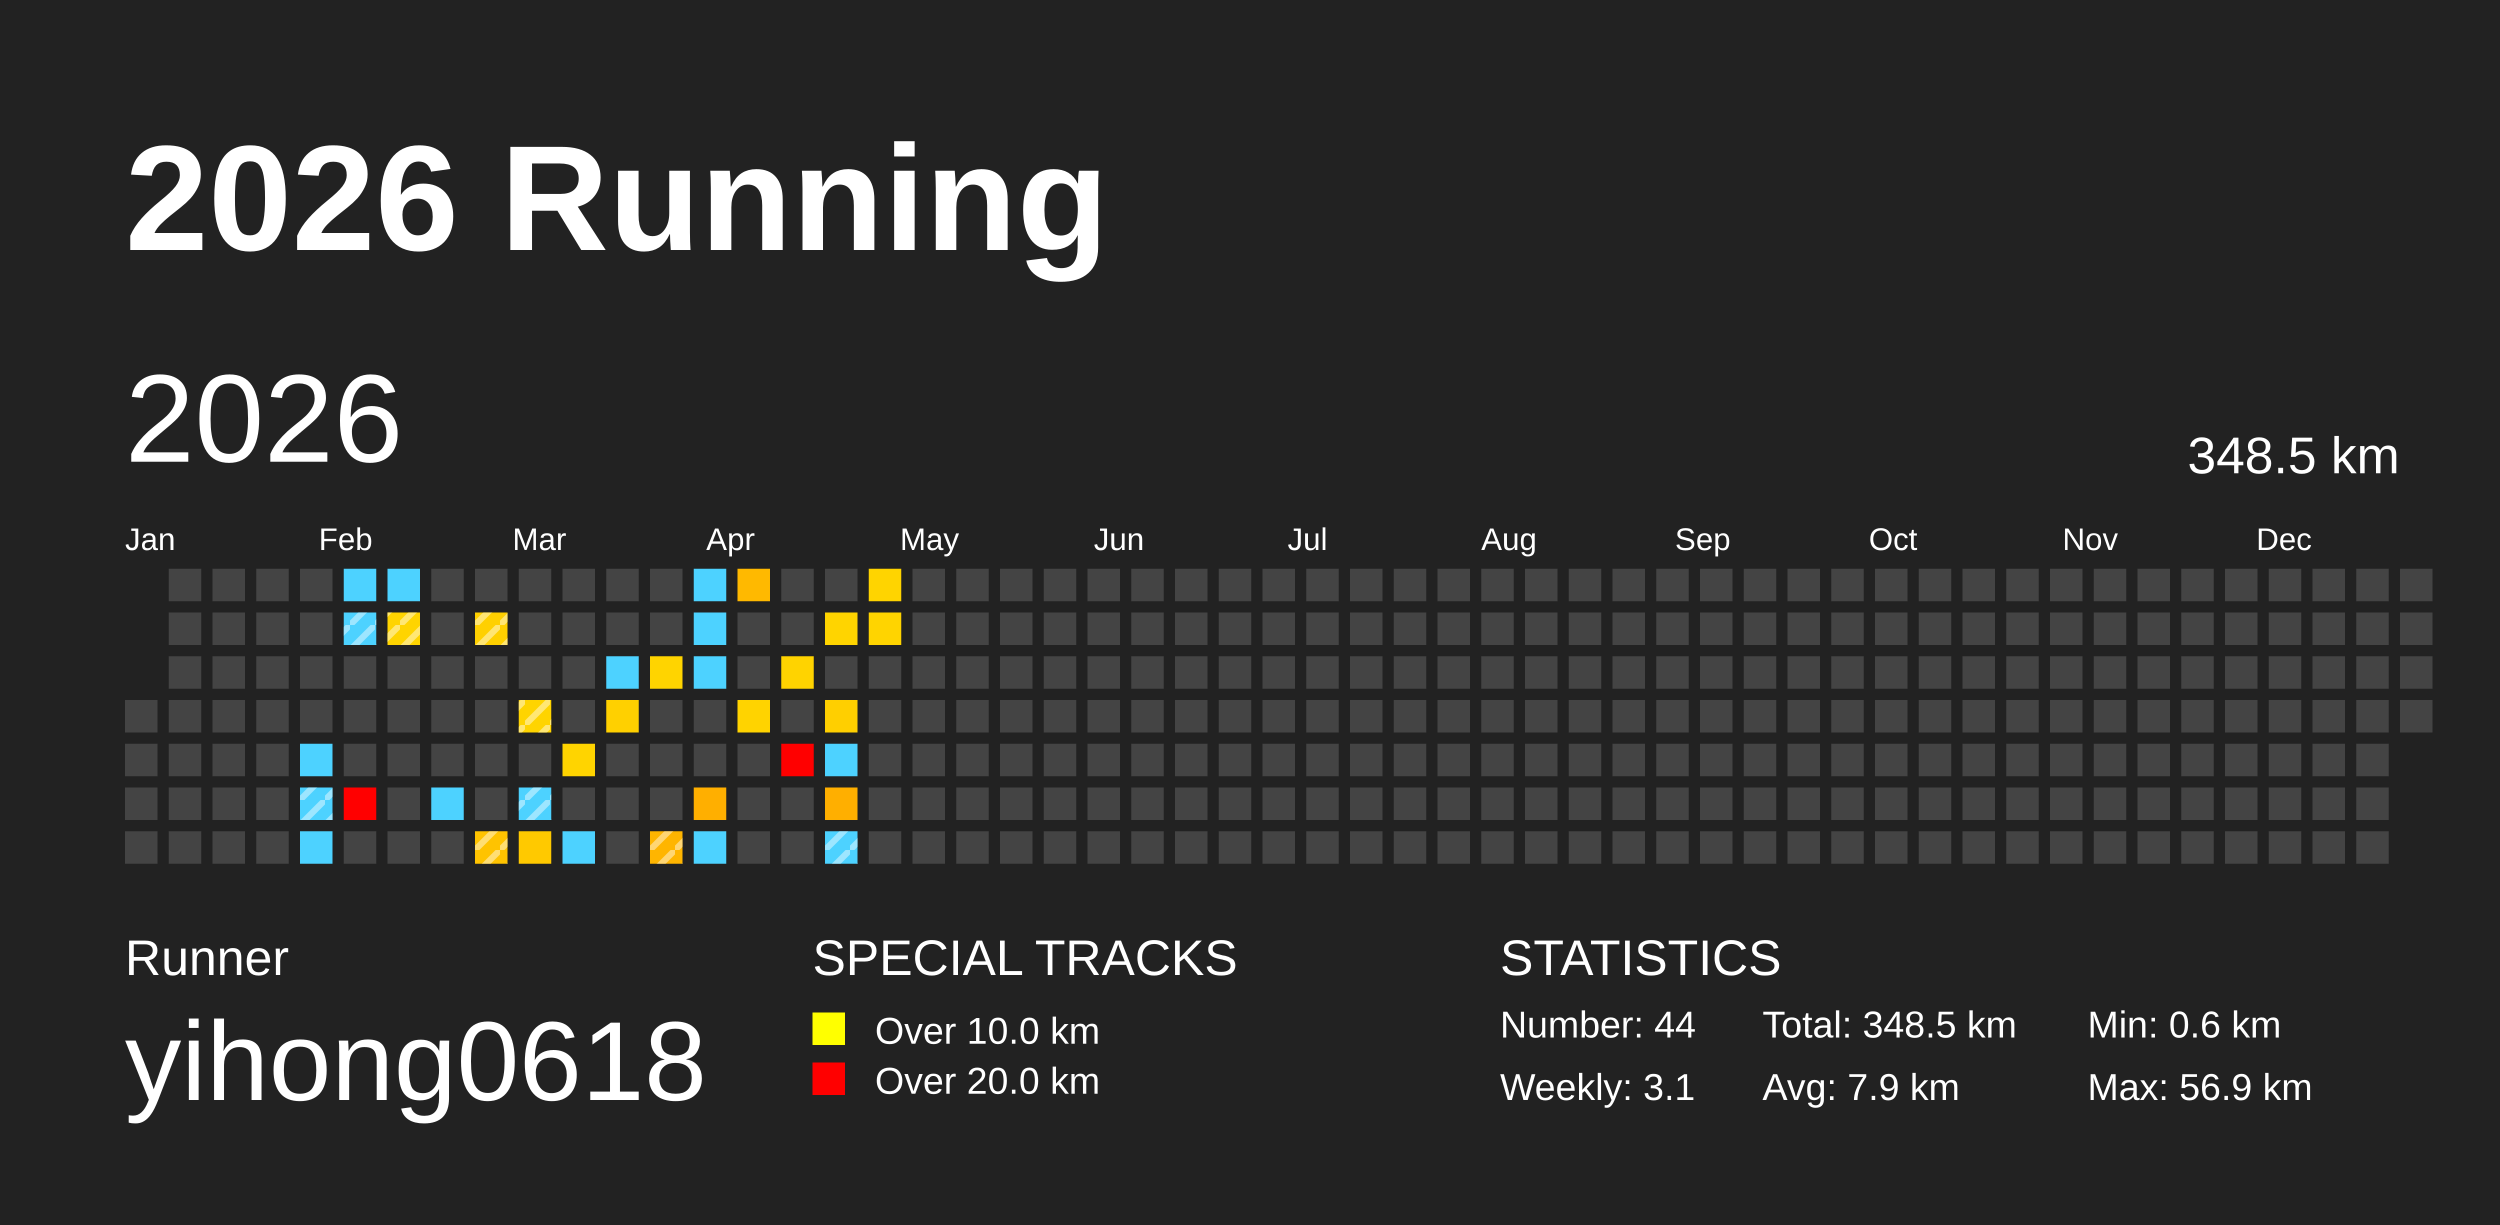
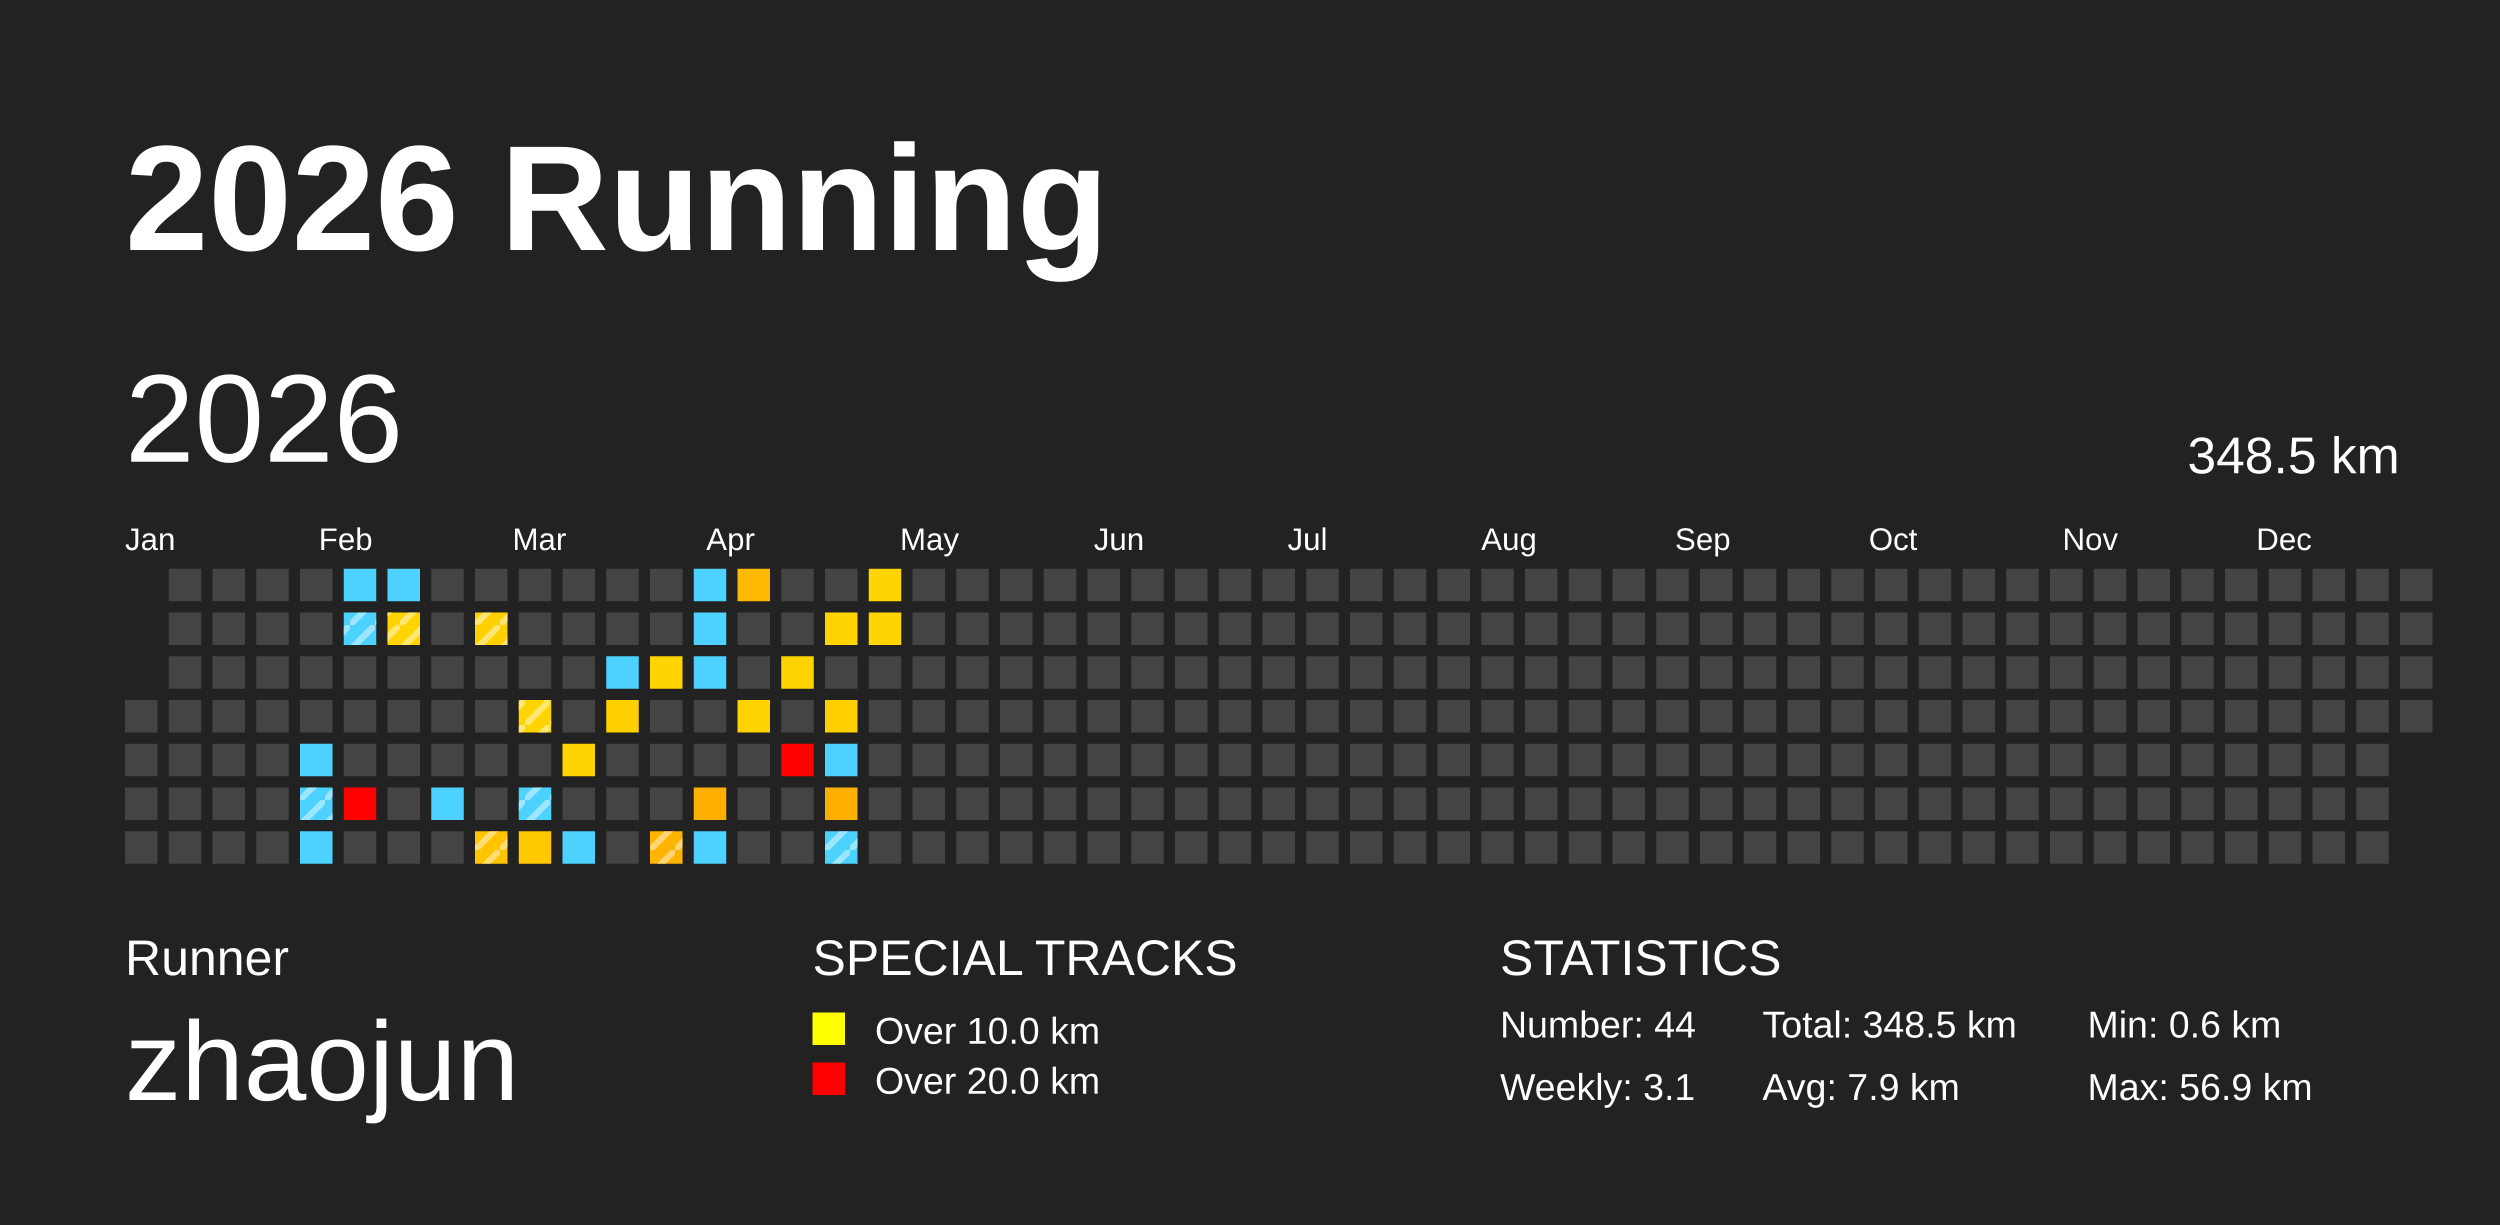
<svg xmlns="http://www.w3.org/2000/svg" baseProfile="full" height="98mm" version="1.1" viewBox="0,0,200,98" width="200mm">
  <defs>
    <pattern height="2" id="indoor-stripe" patternUnits="userSpaceOnUse" width="2">
      <line stroke="white" stroke-opacity="0.45" stroke-width="0.5" x1="0" x2="2" y1="2" y2="0" />
    </pattern>
  </defs>
  <rect fill="#222222" height="98" width="200" x="0" y="0" />
  <text fill="#FFFFFF" style="font-size:12px; font-family:Arial; font-weight:bold;" x="10" y="20">2026 Running</text>
  <text fill="#FFFFFF" style="font-size:4px; font-family:Arial" x="10" y="78">Runner</text>
-   <text fill="#FFFFFF" style="font-size:9px; font-family:Arial" x="10" y="88">yihong0618</text>
+   <text fill="#FFFFFF" style="font-size:9px; font-family:Arial" x="10" y="88">zhaojun</text>
  <text fill="#FFFFFF" style="font-size:4px; font-family:Arial" x="65" y="78">SPECIAL TRACKS</text>
  <rect fill="yellow" height="2.6" width="2.6" x="65" y="81" />
  <text fill="#FFFFFF" style="font-size:3px; font-family:Arial" x="70" y="83.5">Over 10.0 km</text>
  <rect fill="red" height="2.6" width="2.6" x="65" y="85" />
  <text fill="#FFFFFF" style="font-size:3px; font-family:Arial" x="70" y="87.5">Over 20.0 km</text>
  <text fill="#FFFFFF" style="font-size:4px; font-family:Arial" x="120" y="78">STATISTICS</text>
  <text fill="#FFFFFF" style="font-size:3px; font-family:Arial" x="120" y="83">Number: 44</text>
  <text fill="#FFFFFF" style="font-size:3px; font-family:Arial" x="120" y="88">Weekly: 3.1</text>
  <text fill="#FFFFFF" style="font-size:3px; font-family:Arial" x="141" y="83">Total: 348.5 km</text>
  <text fill="#FFFFFF" style="font-size:3px; font-family:Arial" x="141" y="88">Avg: 7.9 km</text>
  <text fill="#FFFFFF" style="font-size:3px; font-family:Arial" x="167" y="83">Min: 0.6 km</text>
  <text fill="#FFFFFF" style="font-size:3px; font-family:Arial" x="167" y="88">Max: 56.9 km</text>
  <text dominant-baseline="hanging" fill="#FFFFFF" style="font-size:10.0px; font-family:Arial;" x="10" y="30">2026</text>
  <text dominant-baseline="hanging" fill="#FFFFFF" style="font-size:4.125px; font-family:Arial;" x="175" y="35">348.5 km</text>
  <text fill="#FFFFFF" style="font-size:2.5px; font-family:Arial" x="10.0" y="44">Jan</text>
  <text fill="#FFFFFF" style="font-size:2.5px; font-family:Arial" x="25.5" y="44">Feb</text>
  <text fill="#FFFFFF" style="font-size:2.5px; font-family:Arial" x="41.0" y="44">Mar</text>
  <text fill="#FFFFFF" style="font-size:2.5px; font-family:Arial" x="56.5" y="44">Apr</text>
  <text fill="#FFFFFF" style="font-size:2.5px; font-family:Arial" x="72.0" y="44">May</text>
  <text fill="#FFFFFF" style="font-size:2.5px; font-family:Arial" x="87.5" y="44">Jun</text>
  <text fill="#FFFFFF" style="font-size:2.5px; font-family:Arial" x="103.0" y="44">Jul</text>
  <text fill="#FFFFFF" style="font-size:2.5px; font-family:Arial" x="118.5" y="44">Aug</text>
  <text fill="#FFFFFF" style="font-size:2.5px; font-family:Arial" x="134.0" y="44">Sep</text>
  <text fill="#FFFFFF" style="font-size:2.5px; font-family:Arial" x="149.5" y="44">Oct</text>
  <text fill="#FFFFFF" style="font-size:2.5px; font-family:Arial" x="165.0" y="44">Nov</text>
  <text fill="#FFFFFF" style="font-size:2.5px; font-family:Arial" x="180.5" y="44">Dec</text>
  <rect fill="#444444" height="2.6" width="2.6" x="10.0" y="56.0" />
  <rect fill="#444444" height="2.6" width="2.6" x="10.0" y="59.5" />
  <rect fill="#444444" height="2.6" width="2.6" x="10.0" y="63.0" />
  <rect fill="#444444" height="2.6" width="2.6" x="10.0" y="66.5" />
  <rect fill="#444444" height="2.6" width="2.6" x="13.5" y="45.5" />
  <rect fill="#444444" height="2.6" width="2.6" x="13.5" y="49.0" />
  <rect fill="#444444" height="2.6" width="2.6" x="13.5" y="52.5" />
  <rect fill="#444444" height="2.6" width="2.6" x="13.5" y="56.0" />
  <rect fill="#444444" height="2.6" width="2.6" x="13.5" y="59.5" />
  <rect fill="#444444" height="2.6" width="2.6" x="13.5" y="63.0" />
  <rect fill="#444444" height="2.6" width="2.6" x="13.5" y="66.5" />
  <rect fill="#444444" height="2.6" width="2.6" x="17.0" y="45.5" />
  <rect fill="#444444" height="2.6" width="2.6" x="17.0" y="49.0" />
  <rect fill="#444444" height="2.6" width="2.6" x="17.0" y="52.5" />
  <rect fill="#444444" height="2.6" width="2.6" x="17.0" y="56.0" />
  <rect fill="#444444" height="2.6" width="2.6" x="17.0" y="59.5" />
  <rect fill="#444444" height="2.6" width="2.6" x="17.0" y="63.0" />
  <rect fill="#444444" height="2.6" width="2.6" x="17.0" y="66.5" />
  <rect fill="#444444" height="2.6" width="2.6" x="20.5" y="45.5" />
  <rect fill="#444444" height="2.6" width="2.6" x="20.5" y="49.0" />
  <rect fill="#444444" height="2.6" width="2.6" x="20.5" y="52.5" />
  <rect fill="#444444" height="2.6" width="2.6" x="20.5" y="56.0" />
  <rect fill="#444444" height="2.6" width="2.6" x="20.5" y="59.5" />
  <rect fill="#444444" height="2.6" width="2.6" x="20.5" y="63.0" />
  <rect fill="#444444" height="2.6" width="2.6" x="20.5" y="66.5" />
  <rect fill="#444444" height="2.6" width="2.6" x="24.0" y="45.5" />
  <rect fill="#444444" height="2.6" width="2.6" x="24.0" y="49.0" />
  <rect fill="#444444" height="2.6" width="2.6" x="24.0" y="52.5" />
  <rect fill="#444444" height="2.6" width="2.6" x="24.0" y="56.0" />
  <rect fill="#4dd2ff" height="2.6" width="2.6" x="24.0" y="59.5" />
  <rect fill="#4dd2ff" height="2.6" width="2.6" x="24.0" y="63.0" />
  <rect fill="url(#indoor-stripe)" height="2.6" style="pointer-events: none;" width="2.6" x="24.0" y="63.0" />
  <rect fill="#4dd2ff" height="2.6" width="2.6" x="24.0" y="66.5" />
  <rect fill="#4dd2ff" height="2.6" width="2.6" x="27.5" y="45.5" />
  <rect fill="#4dd2ff" height="2.6" width="2.6" x="27.5" y="49.0" />
  <rect fill="url(#indoor-stripe)" height="2.6" style="pointer-events: none;" width="2.6" x="27.5" y="49.0" />
  <rect fill="#444444" height="2.6" width="2.6" x="27.5" y="52.5" />
  <rect fill="#444444" height="2.6" width="2.6" x="27.5" y="56.0" />
  <rect fill="#444444" height="2.6" width="2.6" x="27.5" y="59.5" />
  <rect fill="red" height="2.6" width="2.6" x="27.5" y="63.0" />
  <rect fill="#444444" height="2.6" width="2.6" x="27.5" y="66.5" />
  <rect fill="#4dd2ff" height="2.6" width="2.6" x="31.0" y="45.5" />
  <rect fill="#ffd400" height="2.6" width="2.6" x="31.0" y="49.0" />
  <rect fill="url(#indoor-stripe)" height="2.6" style="pointer-events: none;" width="2.6" x="31.0" y="49.0" />
  <rect fill="#444444" height="2.6" width="2.6" x="31.0" y="52.5" />
  <rect fill="#444444" height="2.6" width="2.6" x="31.0" y="56.0" />
  <rect fill="#444444" height="2.6" width="2.6" x="31.0" y="59.5" />
  <rect fill="#444444" height="2.6" width="2.6" x="31.0" y="63.0" />
  <rect fill="#444444" height="2.6" width="2.6" x="31.0" y="66.5" />
  <rect fill="#444444" height="2.6" width="2.6" x="34.5" y="45.5" />
  <rect fill="#444444" height="2.6" width="2.6" x="34.5" y="49.0" />
  <rect fill="#444444" height="2.6" width="2.6" x="34.5" y="52.5" />
  <rect fill="#444444" height="2.6" width="2.6" x="34.5" y="56.0" />
  <rect fill="#444444" height="2.6" width="2.6" x="34.5" y="59.5" />
  <rect fill="#4dd2ff" height="2.6" width="2.6" x="34.5" y="63.0" />
  <rect fill="#444444" height="2.6" width="2.6" x="34.5" y="66.5" />
  <rect fill="#444444" height="2.6" width="2.6" x="38.0" y="45.5" />
  <rect fill="#ffd000" height="2.6" width="2.6" x="38.0" y="49.0" />
  <rect fill="url(#indoor-stripe)" height="2.6" style="pointer-events: none;" width="2.6" x="38.0" y="49.0" />
  <rect fill="#444444" height="2.6" width="2.6" x="38.0" y="52.5" />
  <rect fill="#444444" height="2.6" width="2.6" x="38.0" y="56.0" />
  <rect fill="#444444" height="2.6" width="2.6" x="38.0" y="59.5" />
  <rect fill="#444444" height="2.6" width="2.6" x="38.0" y="63.0" />
  <rect fill="#ffc300" height="2.6" width="2.6" x="38.0" y="66.5" />
  <rect fill="url(#indoor-stripe)" height="2.6" style="pointer-events: none;" width="2.6" x="38.0" y="66.5" />
  <rect fill="#444444" height="2.6" width="2.6" x="41.5" y="45.5" />
  <rect fill="#444444" height="2.6" width="2.6" x="41.5" y="49.0" />
  <rect fill="#444444" height="2.6" width="2.6" x="41.5" y="52.5" />
  <rect fill="#ffd400" height="2.6" width="2.6" x="41.5" y="56.0" />
  <rect fill="url(#indoor-stripe)" height="2.6" style="pointer-events: none;" width="2.6" x="41.5" y="56.0" />
  <rect fill="#444444" height="2.6" width="2.6" x="41.5" y="59.5" />
  <rect fill="#4dd2ff" height="2.6" width="2.6" x="41.5" y="63.0" />
  <rect fill="url(#indoor-stripe)" height="2.6" style="pointer-events: none;" width="2.6" x="41.5" y="63.0" />
  <rect fill="#ffc900" height="2.6" width="2.6" x="41.5" y="66.5" />
  <rect fill="#444444" height="2.6" width="2.6" x="45.0" y="45.5" />
  <rect fill="#444444" height="2.6" width="2.6" x="45.0" y="49.0" />
  <rect fill="#444444" height="2.6" width="2.6" x="45.0" y="52.5" />
  <rect fill="#444444" height="2.6" width="2.6" x="45.0" y="56.0" />
  <rect fill="#ffd400" height="2.6" width="2.6" x="45.0" y="59.5" />
  <rect fill="#444444" height="2.6" width="2.6" x="45.0" y="63.0" />
  <rect fill="#4dd2ff" height="2.6" width="2.6" x="45.0" y="66.5" />
  <rect fill="#444444" height="2.6" width="2.6" x="48.5" y="45.5" />
  <rect fill="#444444" height="2.6" width="2.6" x="48.5" y="49.0" />
  <rect fill="#4dd2ff" height="2.6" width="2.6" x="48.5" y="52.5" />
  <rect fill="#ffd000" height="2.6" width="2.6" x="48.5" y="56.0" />
  <rect fill="#444444" height="2.6" width="2.6" x="48.5" y="59.5" />
  <rect fill="#444444" height="2.6" width="2.6" x="48.5" y="63.0" />
  <rect fill="#444444" height="2.6" width="2.6" x="48.5" y="66.5" />
  <rect fill="#444444" height="2.6" width="2.6" x="52.0" y="45.5" />
  <rect fill="#444444" height="2.6" width="2.6" x="52.0" y="49.0" />
  <rect fill="#ffd400" height="2.6" width="2.6" x="52.0" y="52.5" />
  <rect fill="#444444" height="2.6" width="2.6" x="52.0" y="56.0" />
  <rect fill="#444444" height="2.6" width="2.6" x="52.0" y="59.5" />
  <rect fill="#444444" height="2.6" width="2.6" x="52.0" y="63.0" />
  <rect fill="#ffb500" height="2.6" width="2.6" x="52.0" y="66.5" />
  <rect fill="url(#indoor-stripe)" height="2.6" style="pointer-events: none;" width="2.6" x="52.0" y="66.5" />
  <rect fill="#4dd2ff" height="2.6" width="2.6" x="55.5" y="45.5" />
  <rect fill="#4dd2ff" height="2.6" width="2.6" x="55.5" y="49.0" />
  <rect fill="#4dd2ff" height="2.6" width="2.6" x="55.5" y="52.5" />
  <rect fill="#444444" height="2.6" width="2.6" x="55.5" y="56.0" />
  <rect fill="#444444" height="2.6" width="2.6" x="55.5" y="59.5" />
  <rect fill="#ffaf00" height="2.6" width="2.6" x="55.5" y="63.0" />
  <rect fill="#4dd2ff" height="2.6" width="2.6" x="55.5" y="66.5" />
  <rect fill="#ffb900" height="2.6" width="2.6" x="59.0" y="45.5" />
  <rect fill="#444444" height="2.6" width="2.6" x="59.0" y="49.0" />
  <rect fill="#444444" height="2.6" width="2.6" x="59.0" y="52.5" />
  <rect fill="#ffd300" height="2.6" width="2.6" x="59.0" y="56.0" />
  <rect fill="#444444" height="2.6" width="2.6" x="59.0" y="59.5" />
  <rect fill="#444444" height="2.6" width="2.6" x="59.0" y="63.0" />
  <rect fill="#444444" height="2.6" width="2.6" x="59.0" y="66.5" />
  <rect fill="#444444" height="2.6" width="2.6" x="62.5" y="45.5" />
  <rect fill="#444444" height="2.6" width="2.6" x="62.5" y="49.0" />
  <rect fill="#ffd300" height="2.6" width="2.6" x="62.5" y="52.5" />
  <rect fill="#444444" height="2.6" width="2.6" x="62.5" y="56.0" />
  <rect fill="red" height="2.6" width="2.6" x="62.5" y="59.5" />
  <rect fill="#444444" height="2.6" width="2.6" x="62.5" y="63.0" />
  <rect fill="#444444" height="2.6" width="2.6" x="62.5" y="66.5" />
  <rect fill="#444444" height="2.6" width="2.6" x="66.0" y="45.5" />
  <rect fill="#ffd400" height="2.6" width="2.6" x="66.0" y="49.0" />
  <rect fill="#444444" height="2.6" width="2.6" x="66.0" y="52.5" />
  <rect fill="#ffcf00" height="2.6" width="2.6" x="66.0" y="56.0" />
  <rect fill="#4dd2ff" height="2.6" width="2.6" x="66.0" y="59.5" />
  <rect fill="#ffaf00" height="2.6" width="2.6" x="66.0" y="63.0" />
  <rect fill="#4dd2ff" height="2.6" width="2.6" x="66.0" y="66.5" />
  <rect fill="url(#indoor-stripe)" height="2.6" style="pointer-events: none;" width="2.6" x="66.0" y="66.5" />
  <rect fill="#ffd400" height="2.6" width="2.6" x="69.5" y="45.5" />
  <rect fill="#ffd400" height="2.6" width="2.6" x="69.5" y="49.0" />
  <rect fill="#444444" height="2.6" width="2.6" x="69.5" y="52.5" />
  <rect fill="#444444" height="2.6" width="2.6" x="69.5" y="56.0" />
  <rect fill="#444444" height="2.6" width="2.6" x="69.5" y="59.5" />
  <rect fill="#444444" height="2.6" width="2.6" x="69.5" y="63.0" />
  <rect fill="#444444" height="2.6" width="2.6" x="69.5" y="66.5" />
  <rect fill="#444444" height="2.6" width="2.6" x="73.0" y="45.5" />
  <rect fill="#444444" height="2.6" width="2.6" x="73.0" y="49.0" />
  <rect fill="#444444" height="2.6" width="2.6" x="73.0" y="52.5" />
  <rect fill="#444444" height="2.6" width="2.6" x="73.0" y="56.0" />
  <rect fill="#444444" height="2.6" width="2.6" x="73.0" y="59.5" />
  <rect fill="#444444" height="2.6" width="2.6" x="73.0" y="63.0" />
  <rect fill="#444444" height="2.6" width="2.6" x="73.0" y="66.5" />
  <rect fill="#444444" height="2.6" width="2.6" x="76.5" y="45.5" />
  <rect fill="#444444" height="2.6" width="2.6" x="76.5" y="49.0" />
  <rect fill="#444444" height="2.6" width="2.6" x="76.5" y="52.5" />
  <rect fill="#444444" height="2.6" width="2.6" x="76.5" y="56.0" />
  <rect fill="#444444" height="2.6" width="2.6" x="76.5" y="59.5" />
  <rect fill="#444444" height="2.6" width="2.6" x="76.5" y="63.0" />
  <rect fill="#444444" height="2.6" width="2.6" x="76.5" y="66.5" />
  <rect fill="#444444" height="2.6" width="2.6" x="80.0" y="45.5" />
  <rect fill="#444444" height="2.6" width="2.6" x="80.0" y="49.0" />
  <rect fill="#444444" height="2.6" width="2.6" x="80.0" y="52.5" />
  <rect fill="#444444" height="2.6" width="2.6" x="80.0" y="56.0" />
  <rect fill="#444444" height="2.6" width="2.6" x="80.0" y="59.5" />
  <rect fill="#444444" height="2.6" width="2.6" x="80.0" y="63.0" />
  <rect fill="#444444" height="2.6" width="2.6" x="80.0" y="66.5" />
  <rect fill="#444444" height="2.6" width="2.6" x="83.5" y="45.5" />
  <rect fill="#444444" height="2.6" width="2.6" x="83.5" y="49.0" />
  <rect fill="#444444" height="2.6" width="2.6" x="83.5" y="52.5" />
  <rect fill="#444444" height="2.6" width="2.6" x="83.5" y="56.0" />
  <rect fill="#444444" height="2.6" width="2.6" x="83.5" y="59.5" />
  <rect fill="#444444" height="2.6" width="2.6" x="83.5" y="63.0" />
  <rect fill="#444444" height="2.6" width="2.6" x="83.5" y="66.5" />
  <rect fill="#444444" height="2.6" width="2.6" x="87.0" y="45.5" />
  <rect fill="#444444" height="2.6" width="2.6" x="87.0" y="49.0" />
  <rect fill="#444444" height="2.6" width="2.6" x="87.0" y="52.5" />
  <rect fill="#444444" height="2.6" width="2.6" x="87.0" y="56.0" />
  <rect fill="#444444" height="2.6" width="2.6" x="87.0" y="59.5" />
  <rect fill="#444444" height="2.6" width="2.6" x="87.0" y="63.0" />
  <rect fill="#444444" height="2.6" width="2.6" x="87.0" y="66.5" />
  <rect fill="#444444" height="2.6" width="2.6" x="90.5" y="45.5" />
  <rect fill="#444444" height="2.6" width="2.6" x="90.5" y="49.0" />
  <rect fill="#444444" height="2.6" width="2.6" x="90.5" y="52.5" />
  <rect fill="#444444" height="2.6" width="2.6" x="90.5" y="56.0" />
  <rect fill="#444444" height="2.6" width="2.6" x="90.5" y="59.5" />
  <rect fill="#444444" height="2.6" width="2.6" x="90.5" y="63.0" />
  <rect fill="#444444" height="2.6" width="2.6" x="90.5" y="66.5" />
  <rect fill="#444444" height="2.6" width="2.6" x="94.0" y="45.5" />
  <rect fill="#444444" height="2.6" width="2.6" x="94.0" y="49.0" />
  <rect fill="#444444" height="2.6" width="2.6" x="94.0" y="52.5" />
  <rect fill="#444444" height="2.6" width="2.6" x="94.0" y="56.0" />
  <rect fill="#444444" height="2.6" width="2.6" x="94.0" y="59.5" />
  <rect fill="#444444" height="2.6" width="2.6" x="94.0" y="63.0" />
  <rect fill="#444444" height="2.6" width="2.6" x="94.0" y="66.5" />
  <rect fill="#444444" height="2.6" width="2.6" x="97.5" y="45.5" />
  <rect fill="#444444" height="2.6" width="2.6" x="97.5" y="49.0" />
  <rect fill="#444444" height="2.6" width="2.6" x="97.5" y="52.5" />
  <rect fill="#444444" height="2.6" width="2.6" x="97.5" y="56.0" />
  <rect fill="#444444" height="2.6" width="2.6" x="97.5" y="59.5" />
  <rect fill="#444444" height="2.6" width="2.6" x="97.5" y="63.0" />
  <rect fill="#444444" height="2.6" width="2.6" x="97.5" y="66.5" />
  <rect fill="#444444" height="2.6" width="2.6" x="101.0" y="45.5" />
  <rect fill="#444444" height="2.6" width="2.6" x="101.0" y="49.0" />
  <rect fill="#444444" height="2.6" width="2.6" x="101.0" y="52.5" />
  <rect fill="#444444" height="2.6" width="2.6" x="101.0" y="56.0" />
  <rect fill="#444444" height="2.6" width="2.6" x="101.0" y="59.5" />
  <rect fill="#444444" height="2.6" width="2.6" x="101.0" y="63.0" />
  <rect fill="#444444" height="2.6" width="2.6" x="101.0" y="66.5" />
  <rect fill="#444444" height="2.6" width="2.6" x="104.5" y="45.5" />
  <rect fill="#444444" height="2.6" width="2.6" x="104.5" y="49.0" />
  <rect fill="#444444" height="2.6" width="2.6" x="104.5" y="52.5" />
  <rect fill="#444444" height="2.6" width="2.6" x="104.5" y="56.0" />
  <rect fill="#444444" height="2.6" width="2.6" x="104.5" y="59.5" />
  <rect fill="#444444" height="2.6" width="2.6" x="104.5" y="63.0" />
  <rect fill="#444444" height="2.6" width="2.6" x="104.5" y="66.5" />
  <rect fill="#444444" height="2.6" width="2.6" x="108.0" y="45.5" />
  <rect fill="#444444" height="2.6" width="2.6" x="108.0" y="49.0" />
  <rect fill="#444444" height="2.6" width="2.6" x="108.0" y="52.5" />
  <rect fill="#444444" height="2.6" width="2.6" x="108.0" y="56.0" />
  <rect fill="#444444" height="2.6" width="2.6" x="108.0" y="59.5" />
  <rect fill="#444444" height="2.6" width="2.6" x="108.0" y="63.0" />
  <rect fill="#444444" height="2.6" width="2.6" x="108.0" y="66.5" />
  <rect fill="#444444" height="2.6" width="2.6" x="111.5" y="45.5" />
  <rect fill="#444444" height="2.6" width="2.6" x="111.5" y="49.0" />
  <rect fill="#444444" height="2.6" width="2.6" x="111.5" y="52.5" />
  <rect fill="#444444" height="2.6" width="2.6" x="111.5" y="56.0" />
  <rect fill="#444444" height="2.6" width="2.6" x="111.5" y="59.5" />
  <rect fill="#444444" height="2.6" width="2.6" x="111.5" y="63.0" />
  <rect fill="#444444" height="2.6" width="2.6" x="111.5" y="66.5" />
  <rect fill="#444444" height="2.6" width="2.6" x="115.0" y="45.5" />
  <rect fill="#444444" height="2.6" width="2.6" x="115.0" y="49.0" />
  <rect fill="#444444" height="2.6" width="2.6" x="115.0" y="52.5" />
  <rect fill="#444444" height="2.6" width="2.6" x="115.0" y="56.0" />
  <rect fill="#444444" height="2.6" width="2.6" x="115.0" y="59.5" />
  <rect fill="#444444" height="2.6" width="2.6" x="115.0" y="63.0" />
  <rect fill="#444444" height="2.6" width="2.6" x="115.0" y="66.5" />
  <rect fill="#444444" height="2.6" width="2.6" x="118.5" y="45.5" />
  <rect fill="#444444" height="2.6" width="2.6" x="118.5" y="49.0" />
  <rect fill="#444444" height="2.6" width="2.6" x="118.5" y="52.5" />
  <rect fill="#444444" height="2.6" width="2.6" x="118.5" y="56.0" />
  <rect fill="#444444" height="2.6" width="2.6" x="118.5" y="59.5" />
  <rect fill="#444444" height="2.6" width="2.6" x="118.5" y="63.0" />
  <rect fill="#444444" height="2.6" width="2.6" x="118.5" y="66.5" />
  <rect fill="#444444" height="2.6" width="2.6" x="122.0" y="45.5" />
  <rect fill="#444444" height="2.6" width="2.6" x="122.0" y="49.0" />
  <rect fill="#444444" height="2.6" width="2.6" x="122.0" y="52.5" />
  <rect fill="#444444" height="2.6" width="2.6" x="122.0" y="56.0" />
  <rect fill="#444444" height="2.6" width="2.6" x="122.0" y="59.5" />
  <rect fill="#444444" height="2.6" width="2.6" x="122.0" y="63.0" />
  <rect fill="#444444" height="2.6" width="2.6" x="122.0" y="66.5" />
  <rect fill="#444444" height="2.6" width="2.6" x="125.5" y="45.5" />
  <rect fill="#444444" height="2.6" width="2.6" x="125.5" y="49.0" />
  <rect fill="#444444" height="2.6" width="2.6" x="125.5" y="52.5" />
  <rect fill="#444444" height="2.6" width="2.6" x="125.5" y="56.0" />
  <rect fill="#444444" height="2.6" width="2.6" x="125.5" y="59.5" />
  <rect fill="#444444" height="2.6" width="2.6" x="125.5" y="63.0" />
  <rect fill="#444444" height="2.6" width="2.6" x="125.5" y="66.5" />
  <rect fill="#444444" height="2.6" width="2.6" x="129.0" y="45.5" />
  <rect fill="#444444" height="2.6" width="2.6" x="129.0" y="49.0" />
  <rect fill="#444444" height="2.6" width="2.6" x="129.0" y="52.5" />
  <rect fill="#444444" height="2.6" width="2.6" x="129.0" y="56.0" />
  <rect fill="#444444" height="2.6" width="2.6" x="129.0" y="59.5" />
  <rect fill="#444444" height="2.6" width="2.6" x="129.0" y="63.0" />
  <rect fill="#444444" height="2.6" width="2.6" x="129.0" y="66.5" />
  <rect fill="#444444" height="2.6" width="2.6" x="132.5" y="45.5" />
  <rect fill="#444444" height="2.6" width="2.6" x="132.5" y="49.0" />
  <rect fill="#444444" height="2.6" width="2.6" x="132.5" y="52.5" />
  <rect fill="#444444" height="2.6" width="2.6" x="132.5" y="56.0" />
  <rect fill="#444444" height="2.6" width="2.6" x="132.5" y="59.5" />
  <rect fill="#444444" height="2.6" width="2.6" x="132.5" y="63.0" />
  <rect fill="#444444" height="2.6" width="2.6" x="132.5" y="66.5" />
  <rect fill="#444444" height="2.6" width="2.6" x="136.0" y="45.5" />
  <rect fill="#444444" height="2.6" width="2.6" x="136.0" y="49.0" />
  <rect fill="#444444" height="2.6" width="2.6" x="136.0" y="52.5" />
  <rect fill="#444444" height="2.6" width="2.6" x="136.0" y="56.0" />
  <rect fill="#444444" height="2.6" width="2.6" x="136.0" y="59.5" />
  <rect fill="#444444" height="2.6" width="2.6" x="136.0" y="63.0" />
  <rect fill="#444444" height="2.6" width="2.6" x="136.0" y="66.5" />
  <rect fill="#444444" height="2.6" width="2.6" x="139.5" y="45.5" />
  <rect fill="#444444" height="2.6" width="2.6" x="139.5" y="49.0" />
  <rect fill="#444444" height="2.6" width="2.6" x="139.5" y="52.5" />
  <rect fill="#444444" height="2.6" width="2.6" x="139.5" y="56.0" />
  <rect fill="#444444" height="2.6" width="2.6" x="139.5" y="59.5" />
  <rect fill="#444444" height="2.6" width="2.6" x="139.5" y="63.0" />
  <rect fill="#444444" height="2.6" width="2.6" x="139.5" y="66.5" />
  <rect fill="#444444" height="2.6" width="2.6" x="143.0" y="45.5" />
  <rect fill="#444444" height="2.6" width="2.6" x="143.0" y="49.0" />
  <rect fill="#444444" height="2.6" width="2.6" x="143.0" y="52.5" />
  <rect fill="#444444" height="2.6" width="2.6" x="143.0" y="56.0" />
  <rect fill="#444444" height="2.6" width="2.6" x="143.0" y="59.5" />
  <rect fill="#444444" height="2.6" width="2.6" x="143.0" y="63.0" />
  <rect fill="#444444" height="2.6" width="2.6" x="143.0" y="66.5" />
  <rect fill="#444444" height="2.6" width="2.6" x="146.5" y="45.5" />
  <rect fill="#444444" height="2.6" width="2.6" x="146.5" y="49.0" />
  <rect fill="#444444" height="2.6" width="2.6" x="146.5" y="52.5" />
  <rect fill="#444444" height="2.6" width="2.6" x="146.5" y="56.0" />
  <rect fill="#444444" height="2.6" width="2.6" x="146.5" y="59.5" />
  <rect fill="#444444" height="2.6" width="2.6" x="146.5" y="63.0" />
  <rect fill="#444444" height="2.6" width="2.6" x="146.5" y="66.5" />
  <rect fill="#444444" height="2.6" width="2.6" x="150.0" y="45.5" />
  <rect fill="#444444" height="2.6" width="2.6" x="150.0" y="49.0" />
  <rect fill="#444444" height="2.6" width="2.6" x="150.0" y="52.5" />
  <rect fill="#444444" height="2.6" width="2.6" x="150.0" y="56.0" />
  <rect fill="#444444" height="2.6" width="2.6" x="150.0" y="59.5" />
  <rect fill="#444444" height="2.6" width="2.6" x="150.0" y="63.0" />
  <rect fill="#444444" height="2.6" width="2.6" x="150.0" y="66.5" />
  <rect fill="#444444" height="2.6" width="2.6" x="153.5" y="45.5" />
  <rect fill="#444444" height="2.6" width="2.6" x="153.5" y="49.0" />
  <rect fill="#444444" height="2.6" width="2.6" x="153.5" y="52.5" />
  <rect fill="#444444" height="2.6" width="2.6" x="153.5" y="56.0" />
  <rect fill="#444444" height="2.6" width="2.6" x="153.5" y="59.5" />
  <rect fill="#444444" height="2.6" width="2.6" x="153.5" y="63.0" />
  <rect fill="#444444" height="2.6" width="2.6" x="153.5" y="66.5" />
  <rect fill="#444444" height="2.6" width="2.6" x="157.0" y="45.5" />
  <rect fill="#444444" height="2.6" width="2.6" x="157.0" y="49.0" />
  <rect fill="#444444" height="2.6" width="2.6" x="157.0" y="52.5" />
  <rect fill="#444444" height="2.6" width="2.6" x="157.0" y="56.0" />
  <rect fill="#444444" height="2.6" width="2.6" x="157.0" y="59.5" />
  <rect fill="#444444" height="2.6" width="2.6" x="157.0" y="63.0" />
  <rect fill="#444444" height="2.6" width="2.6" x="157.0" y="66.5" />
  <rect fill="#444444" height="2.6" width="2.6" x="160.5" y="45.5" />
  <rect fill="#444444" height="2.6" width="2.6" x="160.5" y="49.0" />
  <rect fill="#444444" height="2.6" width="2.6" x="160.5" y="52.5" />
  <rect fill="#444444" height="2.6" width="2.6" x="160.5" y="56.0" />
  <rect fill="#444444" height="2.6" width="2.6" x="160.5" y="59.5" />
  <rect fill="#444444" height="2.6" width="2.6" x="160.5" y="63.0" />
  <rect fill="#444444" height="2.6" width="2.6" x="160.5" y="66.5" />
  <rect fill="#444444" height="2.6" width="2.6" x="164.0" y="45.5" />
  <rect fill="#444444" height="2.6" width="2.6" x="164.0" y="49.0" />
  <rect fill="#444444" height="2.6" width="2.6" x="164.0" y="52.5" />
  <rect fill="#444444" height="2.6" width="2.6" x="164.0" y="56.0" />
  <rect fill="#444444" height="2.6" width="2.6" x="164.0" y="59.5" />
  <rect fill="#444444" height="2.6" width="2.6" x="164.0" y="63.0" />
  <rect fill="#444444" height="2.6" width="2.6" x="164.0" y="66.5" />
  <rect fill="#444444" height="2.6" width="2.6" x="167.5" y="45.5" />
  <rect fill="#444444" height="2.6" width="2.6" x="167.5" y="49.0" />
  <rect fill="#444444" height="2.6" width="2.6" x="167.5" y="52.5" />
  <rect fill="#444444" height="2.6" width="2.6" x="167.5" y="56.0" />
  <rect fill="#444444" height="2.6" width="2.6" x="167.5" y="59.5" />
  <rect fill="#444444" height="2.6" width="2.6" x="167.5" y="63.0" />
  <rect fill="#444444" height="2.6" width="2.6" x="167.5" y="66.5" />
  <rect fill="#444444" height="2.6" width="2.6" x="171.0" y="45.5" />
  <rect fill="#444444" height="2.6" width="2.6" x="171.0" y="49.0" />
  <rect fill="#444444" height="2.6" width="2.6" x="171.0" y="52.5" />
  <rect fill="#444444" height="2.6" width="2.6" x="171.0" y="56.0" />
  <rect fill="#444444" height="2.6" width="2.6" x="171.0" y="59.5" />
  <rect fill="#444444" height="2.6" width="2.6" x="171.0" y="63.0" />
  <rect fill="#444444" height="2.6" width="2.6" x="171.0" y="66.5" />
  <rect fill="#444444" height="2.6" width="2.6" x="174.5" y="45.5" />
  <rect fill="#444444" height="2.6" width="2.6" x="174.5" y="49.0" />
  <rect fill="#444444" height="2.6" width="2.6" x="174.5" y="52.5" />
  <rect fill="#444444" height="2.6" width="2.6" x="174.5" y="56.0" />
  <rect fill="#444444" height="2.6" width="2.6" x="174.5" y="59.5" />
  <rect fill="#444444" height="2.6" width="2.6" x="174.5" y="63.0" />
  <rect fill="#444444" height="2.6" width="2.6" x="174.5" y="66.5" />
  <rect fill="#444444" height="2.6" width="2.6" x="178.0" y="45.5" />
  <rect fill="#444444" height="2.6" width="2.6" x="178.0" y="49.0" />
  <rect fill="#444444" height="2.6" width="2.6" x="178.0" y="52.5" />
  <rect fill="#444444" height="2.6" width="2.6" x="178.0" y="56.0" />
  <rect fill="#444444" height="2.6" width="2.6" x="178.0" y="59.5" />
  <rect fill="#444444" height="2.6" width="2.6" x="178.0" y="63.0" />
  <rect fill="#444444" height="2.6" width="2.6" x="178.0" y="66.5" />
  <rect fill="#444444" height="2.6" width="2.6" x="181.5" y="45.5" />
  <rect fill="#444444" height="2.6" width="2.6" x="181.5" y="49.0" />
  <rect fill="#444444" height="2.6" width="2.6" x="181.5" y="52.5" />
  <rect fill="#444444" height="2.6" width="2.6" x="181.5" y="56.0" />
  <rect fill="#444444" height="2.6" width="2.6" x="181.5" y="59.5" />
  <rect fill="#444444" height="2.6" width="2.6" x="181.5" y="63.0" />
  <rect fill="#444444" height="2.6" width="2.6" x="181.5" y="66.5" />
  <rect fill="#444444" height="2.6" width="2.6" x="185.0" y="45.5" />
  <rect fill="#444444" height="2.6" width="2.6" x="185.0" y="49.0" />
  <rect fill="#444444" height="2.6" width="2.6" x="185.0" y="52.5" />
  <rect fill="#444444" height="2.6" width="2.6" x="185.0" y="56.0" />
  <rect fill="#444444" height="2.6" width="2.6" x="185.0" y="59.5" />
  <rect fill="#444444" height="2.6" width="2.6" x="185.0" y="63.0" />
  <rect fill="#444444" height="2.6" width="2.6" x="185.0" y="66.5" />
  <rect fill="#444444" height="2.6" width="2.6" x="188.5" y="45.5" />
  <rect fill="#444444" height="2.6" width="2.6" x="188.5" y="49.0" />
  <rect fill="#444444" height="2.6" width="2.6" x="188.5" y="52.5" />
  <rect fill="#444444" height="2.6" width="2.6" x="188.5" y="56.0" />
  <rect fill="#444444" height="2.6" width="2.6" x="188.5" y="59.5" />
  <rect fill="#444444" height="2.6" width="2.6" x="188.5" y="63.0" />
  <rect fill="#444444" height="2.6" width="2.6" x="188.5" y="66.5" />
  <rect fill="#444444" height="2.6" width="2.6" x="192.0" y="45.5" />
  <rect fill="#444444" height="2.6" width="2.6" x="192.0" y="49.0" />
  <rect fill="#444444" height="2.6" width="2.6" x="192.0" y="52.5" />
  <rect fill="#444444" height="2.6" width="2.6" x="192.0" y="56.0" />
</svg>
